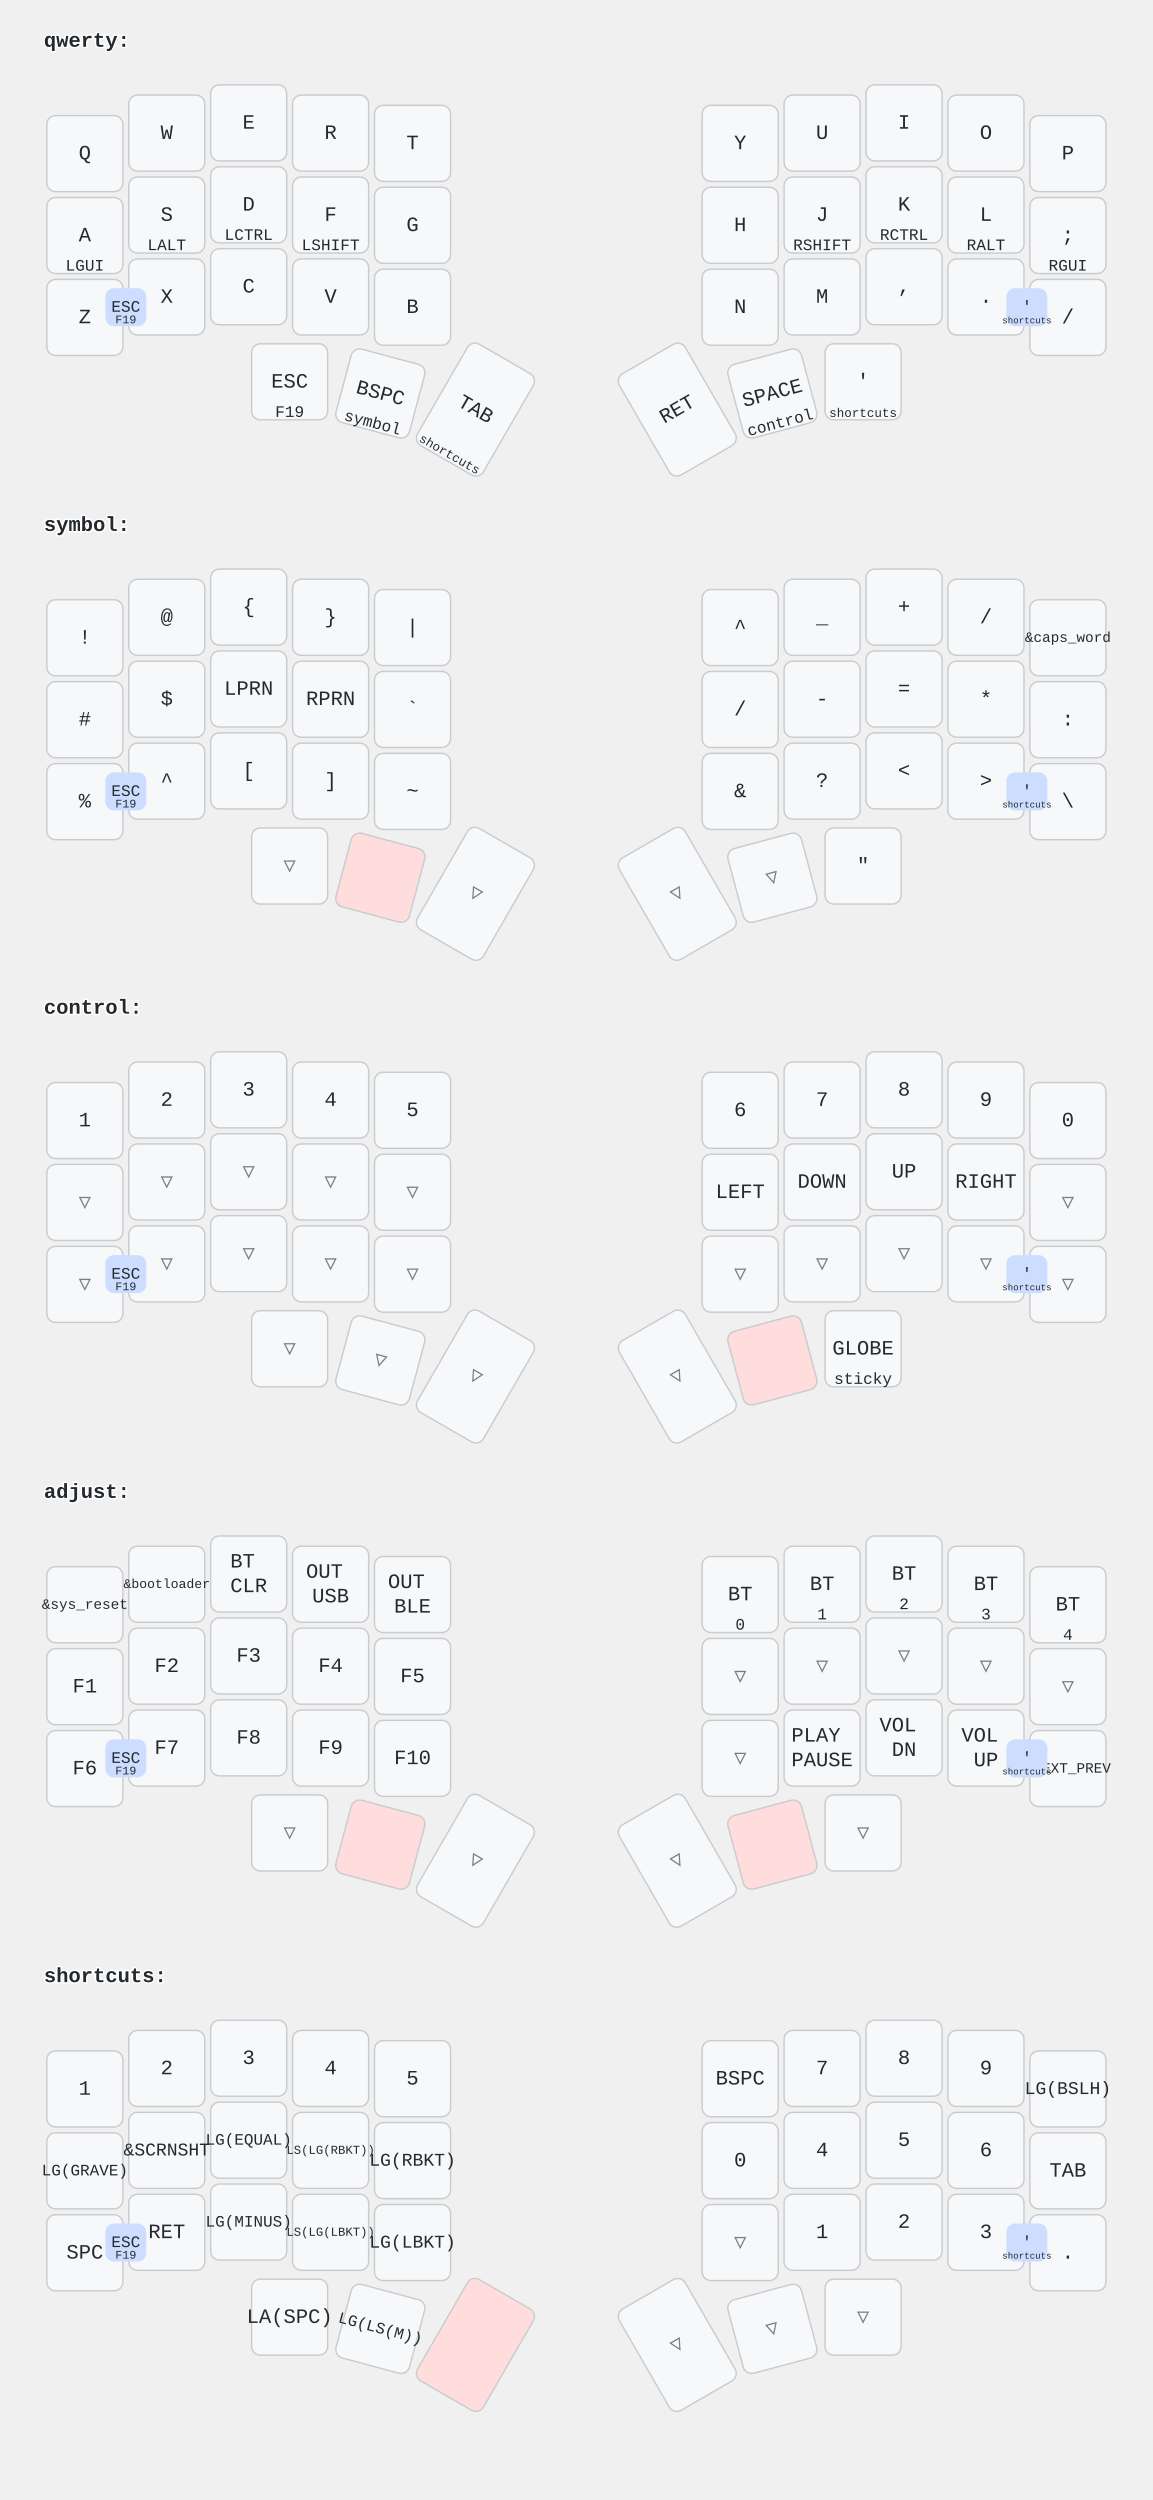
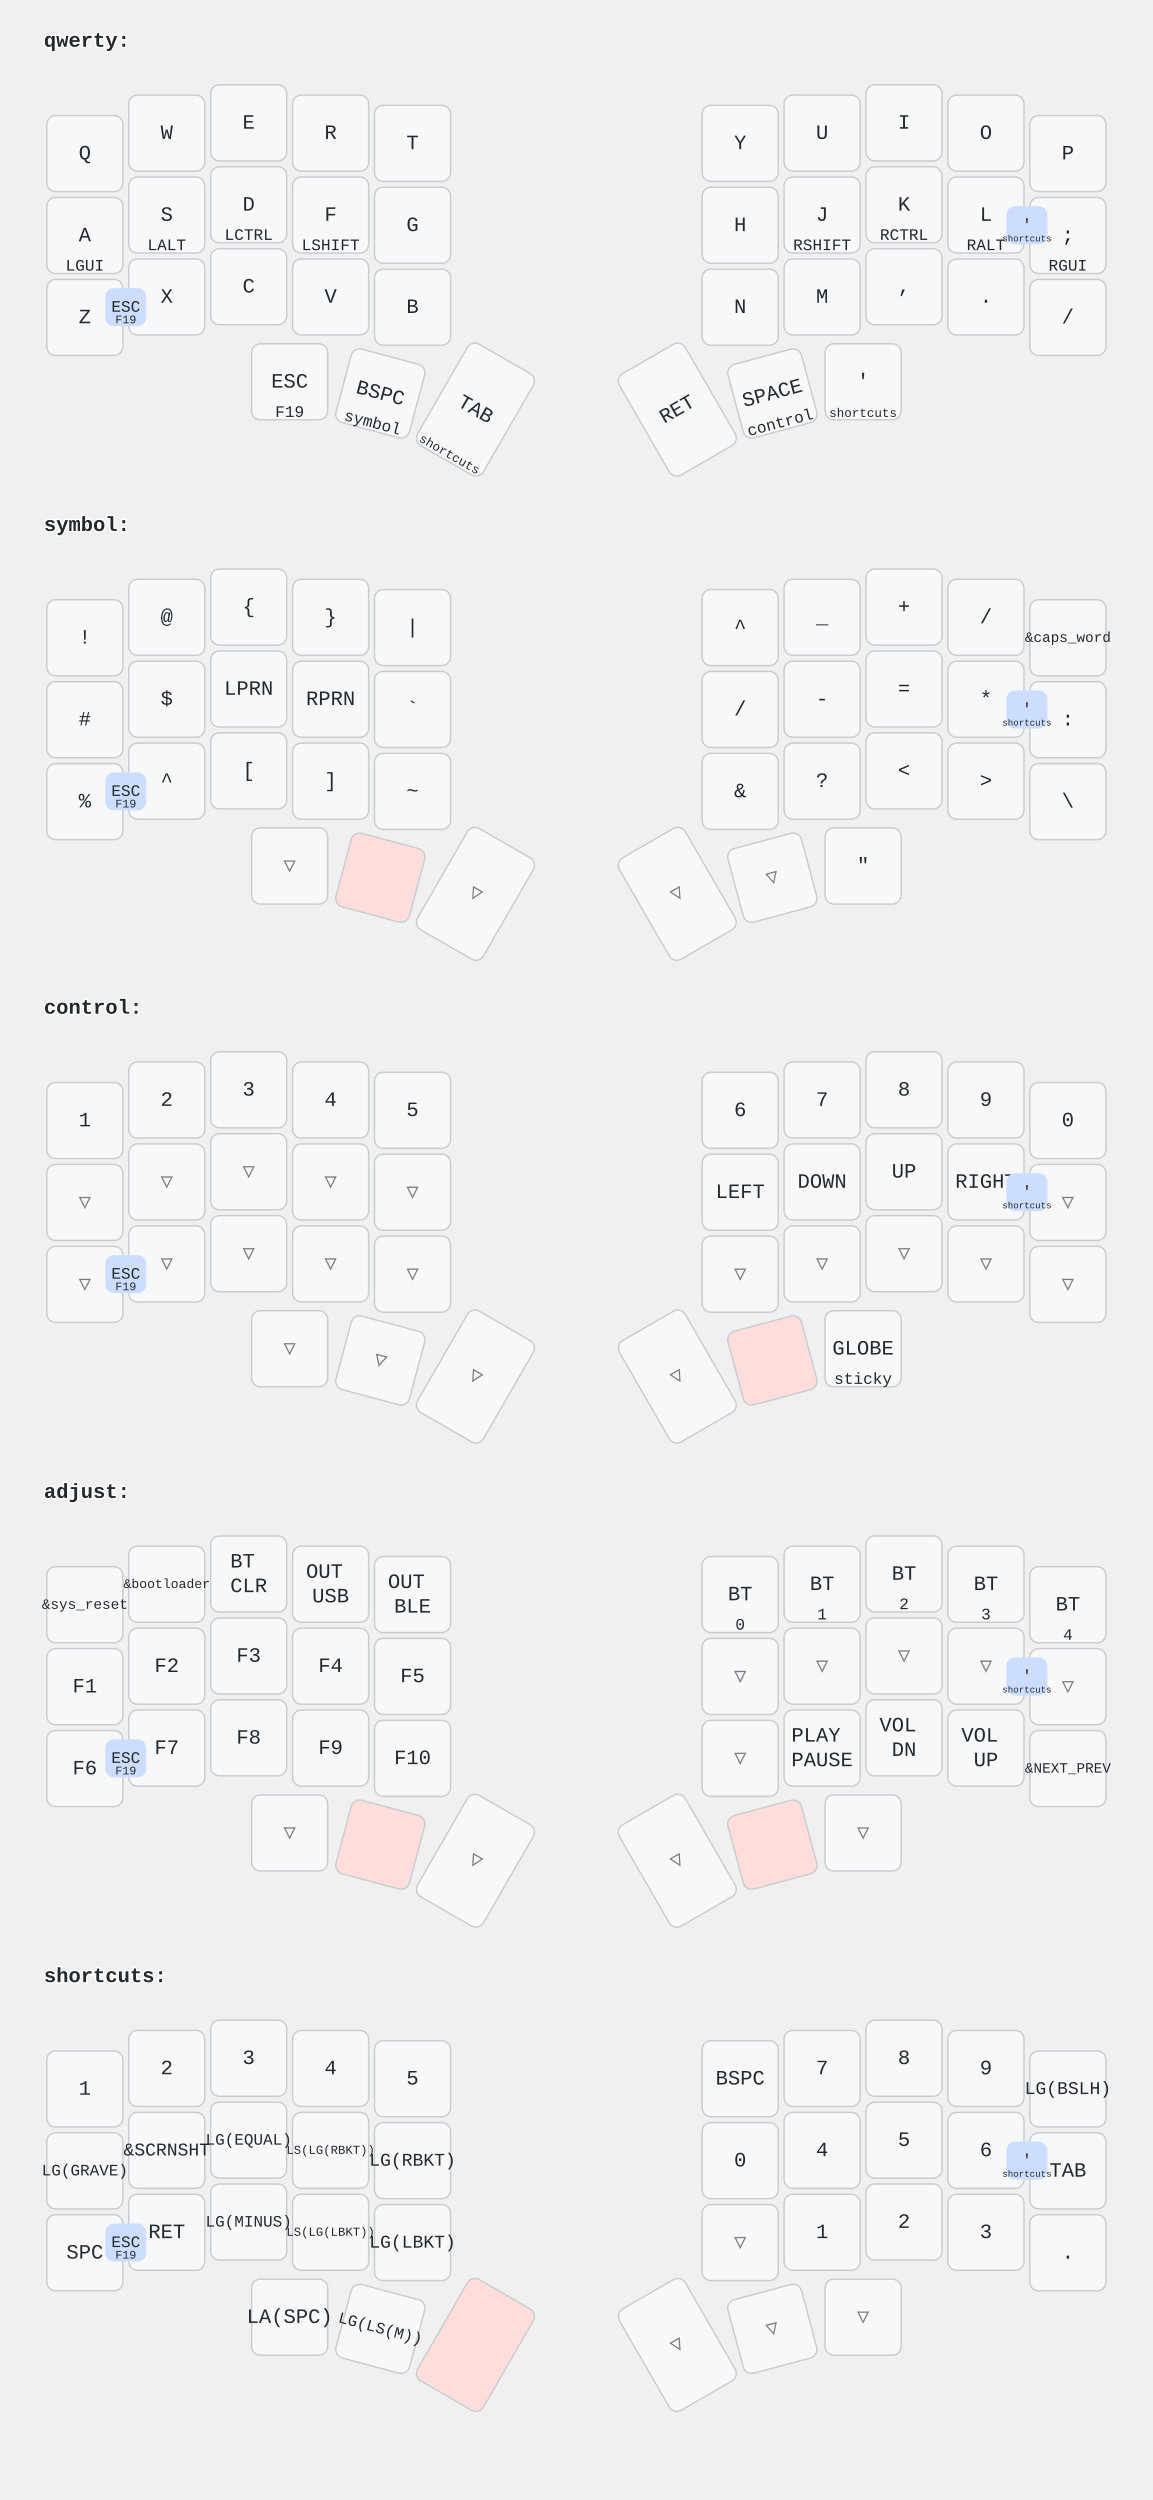
<svg xmlns="http://www.w3.org/2000/svg" width="788" height="1709" viewBox="0 0 788 1709" class="keymap">
  <style>/* inherit to force styles through use tags */
svg path {
    fill: inherit;
}

/* font and background color specifications */
svg.keymap {
    font-family: SFMono-Regular,Consolas,Liberation Mono,Menlo,monospace;
    font-size: 14px;
    font-kerning: normal;
    text-rendering: optimizeLegibility;
    fill: #24292e;
}

/* default key styling */
rect.key {
    fill: #f6f8fa;
    stroke: #c9cccf;
    stroke-width: 1;
}

/* default key side styling, only used is draw_key_sides is set */
rect.side {
    filter: brightness(90%);
}

/* color accent for combo boxes */
rect.combo, rect.combo-separate {
    fill: #cdf;
}

/* color accent for held keys */
rect.held, rect.combo.held {
    fill: #fdd;
}

/* color accent for ghost (optional) keys */
rect.ghost, rect.combo.ghost {
    stroke-dasharray: 4, 4;
    stroke-width: 2;
}

text {
    text-anchor: middle;
    dominant-baseline: middle;
}

/* styling for layer labels */
text.label {
    font-weight: bold;
    text-anchor: start;
    stroke: white;
    stroke-width: 2;
    paint-order: stroke;
}

/* styling for combo tap, and key hold/shifted label text */
text.combo, text.hold, text.shifted {
    font-size: 11px;
}

text.hold {
    text-anchor: middle;
    dominant-baseline: auto;
}

text.shifted {
    text-anchor: middle;
    dominant-baseline: hanging;
}

/* styling for hold/shifted label text in combo box */
text.combo.hold, text.combo.shifted {
    font-size: 8px;
}

/* lighter symbol for transparent keys */
text.trans {
    fill: #7b7e81;
}

/* styling for combo dendrons */
path.combo {
    stroke-width: 1;
    stroke: gray;
    fill: none;
}

/* Start Tabler Icons Cleanup */
/* cannot use height/width with glyphs */
.icon-tabler &gt; path {
    fill: inherit;
    stroke: inherit;
    stroke-width: 2;
}
/* hide tabler's default box */
.icon-tabler &gt; path[stroke="none"][fill="none"] {
    visibility: hidden;
}
/* End Tabler Icons Cleanup */
</style>
  <g transform="translate(30, 0)" class="layer-qwerty">
    <text x="0" y="28" class="label">qwerty:</text>
    <g transform="translate(0, 56)">
      <g transform="translate(28, 49)" class="key keypos-0">
        <rect rx="6" ry="6" x="-26" y="-26" width="52" height="52" class="key" />
        <text x="0" y="0" class="key tap">Q</text>
      </g>
      <g transform="translate(84, 35)" class="key keypos-1">
        <rect rx="6" ry="6" x="-26" y="-26" width="52" height="52" class="key" />
        <text x="0" y="0" class="key tap">W</text>
      </g>
      <g transform="translate(140, 28)" class="key keypos-2">
        <rect rx="6" ry="6" x="-26" y="-26" width="52" height="52" class="key" />
        <text x="0" y="0" class="key tap">E</text>
      </g>
      <g transform="translate(196, 35)" class="key keypos-3">
        <rect rx="6" ry="6" x="-26" y="-26" width="52" height="52" class="key" />
        <text x="0" y="0" class="key tap">R</text>
      </g>
      <g transform="translate(252, 42)" class="key keypos-4">
        <rect rx="6" ry="6" x="-26" y="-26" width="52" height="52" class="key" />
        <text x="0" y="0" class="key tap">T</text>
      </g>
      <g transform="translate(476, 42)" class="key keypos-5">
        <rect rx="6" ry="6" x="-26" y="-26" width="52" height="52" class="key" />
        <text x="0" y="0" class="key tap">Y</text>
      </g>
      <g transform="translate(532, 35)" class="key keypos-6">
        <rect rx="6" ry="6" x="-26" y="-26" width="52" height="52" class="key" />
        <text x="0" y="0" class="key tap">U</text>
      </g>
      <g transform="translate(588, 28)" class="key keypos-7">
        <rect rx="6" ry="6" x="-26" y="-26" width="52" height="52" class="key" />
        <text x="0" y="0" class="key tap">I</text>
      </g>
      <g transform="translate(644, 35)" class="key keypos-8">
        <rect rx="6" ry="6" x="-26" y="-26" width="52" height="52" class="key" />
        <text x="0" y="0" class="key tap">O</text>
      </g>
      <g transform="translate(700, 49)" class="key keypos-9">
        <rect rx="6" ry="6" x="-26" y="-26" width="52" height="52" class="key" />
        <text x="0" y="0" class="key tap">P</text>
      </g>
      <g transform="translate(28, 105)" class="key keypos-10">
        <rect rx="6" ry="6" x="-26" y="-26" width="52" height="52" class="key" />
        <text x="0" y="0" class="key tap">A</text>
        <text x="0" y="24" class="key hold">LGUI</text>
      </g>
      <g transform="translate(84, 91)" class="key keypos-11">
        <rect rx="6" ry="6" x="-26" y="-26" width="52" height="52" class="key" />
        <text x="0" y="0" class="key tap">S</text>
        <text x="0" y="24" class="key hold">LALT</text>
      </g>
      <g transform="translate(140, 84)" class="key keypos-12">
        <rect rx="6" ry="6" x="-26" y="-26" width="52" height="52" class="key" />
        <text x="0" y="0" class="key tap">D</text>
        <text x="0" y="24" class="key hold">LCTRL</text>
      </g>
      <g transform="translate(196, 91)" class="key keypos-13">
        <rect rx="6" ry="6" x="-26" y="-26" width="52" height="52" class="key" />
        <text x="0" y="0" class="key tap">F</text>
        <text x="0" y="24" class="key hold">LSHIFT</text>
      </g>
      <g transform="translate(252, 98)" class="key keypos-14">
        <rect rx="6" ry="6" x="-26" y="-26" width="52" height="52" class="key" />
        <text x="0" y="0" class="key tap">G</text>
      </g>
      <g transform="translate(476, 98)" class="key keypos-15">
        <rect rx="6" ry="6" x="-26" y="-26" width="52" height="52" class="key" />
        <text x="0" y="0" class="key tap">H</text>
      </g>
      <g transform="translate(532, 91)" class="key keypos-16">
        <rect rx="6" ry="6" x="-26" y="-26" width="52" height="52" class="key" />
        <text x="0" y="0" class="key tap">J</text>
        <text x="0" y="24" class="key hold">RSHIFT</text>
      </g>
      <g transform="translate(588, 84)" class="key keypos-17">
        <rect rx="6" ry="6" x="-26" y="-26" width="52" height="52" class="key" />
        <text x="0" y="0" class="key tap">K</text>
        <text x="0" y="24" class="key hold">RCTRL</text>
      </g>
      <g transform="translate(644, 91)" class="key keypos-18">
        <rect rx="6" ry="6" x="-26" y="-26" width="52" height="52" class="key" />
        <text x="0" y="0" class="key tap">L</text>
        <text x="0" y="24" class="key hold">RALT</text>
      </g>
      <g transform="translate(700, 105)" class="key keypos-19">
        <rect rx="6" ry="6" x="-26" y="-26" width="52" height="52" class="key" />
        <text x="0" y="0" class="key tap">;</text>
        <text x="0" y="24" class="key hold">RGUI</text>
      </g>
      <g transform="translate(28, 161)" class="key keypos-20">
        <rect rx="6" ry="6" x="-26" y="-26" width="52" height="52" class="key" />
        <text x="0" y="0" class="key tap">Z</text>
      </g>
      <g transform="translate(84, 147)" class="key keypos-21">
        <rect rx="6" ry="6" x="-26" y="-26" width="52" height="52" class="key" />
        <text x="0" y="0" class="key tap">X</text>
      </g>
      <g transform="translate(140, 140)" class="key keypos-22">
        <rect rx="6" ry="6" x="-26" y="-26" width="52" height="52" class="key" />
        <text x="0" y="0" class="key tap">C</text>
      </g>
      <g transform="translate(196, 147)" class="key keypos-23">
        <rect rx="6" ry="6" x="-26" y="-26" width="52" height="52" class="key" />
        <text x="0" y="0" class="key tap">V</text>
      </g>
      <g transform="translate(252, 154)" class="key keypos-24">
        <rect rx="6" ry="6" x="-26" y="-26" width="52" height="52" class="key" />
        <text x="0" y="0" class="key tap">B</text>
      </g>
      <g transform="translate(476, 154)" class="key keypos-25">
        <rect rx="6" ry="6" x="-26" y="-26" width="52" height="52" class="key" />
        <text x="0" y="0" class="key tap">N</text>
      </g>
      <g transform="translate(532, 147)" class="key keypos-26">
        <rect rx="6" ry="6" x="-26" y="-26" width="52" height="52" class="key" />
        <text x="0" y="0" class="key tap">M</text>
      </g>
      <g transform="translate(588, 140)" class="key keypos-27">
        <rect rx="6" ry="6" x="-26" y="-26" width="52" height="52" class="key" />
        <text x="0" y="0" class="key tap">,</text>
      </g>
      <g transform="translate(644, 147)" class="key keypos-28">
        <rect rx="6" ry="6" x="-26" y="-26" width="52" height="52" class="key" />
        <text x="0" y="0" class="key tap">.</text>
      </g>
      <g transform="translate(700, 161)" class="key keypos-29">
        <rect rx="6" ry="6" x="-26" y="-26" width="52" height="52" class="key" />
        <text x="0" y="0" class="key tap">/</text>
      </g>
      <g transform="translate(168, 205)" class="key keypos-30">
        <rect rx="6" ry="6" x="-26" y="-26" width="52" height="52" class="key" />
        <text x="0" y="0" class="key tap">ESC</text>
        <text x="0" y="24" class="key hold">F19</text>
      </g>
      <g transform="translate(230, 213) rotate(15.0)" class="key keypos-31">
        <rect rx="6" ry="6" x="-26" y="-26" width="52" height="52" class="key" />
        <text x="0" y="0" class="key tap">BSPC</text>
        <text x="0" y="24" class="key hold">symbol</text>
      </g>
      <g transform="translate(295, 224) rotate(30.0)" class="key keypos-32">
        <rect rx="6" ry="6" x="-26" y="-40" width="52" height="80" class="key" />
        <text x="0" y="0" class="key tap">TAB</text>
        <text x="0" y="38" class="key hold">
          <tspan style="font-size: 78%">shortcuts</tspan>
        </text>
      </g>
      <g transform="translate(433, 224) rotate(-30.0)" class="key keypos-33">
        <rect rx="6" ry="6" x="-26" y="-40" width="52" height="80" class="key" />
        <text x="0" y="0" class="key tap">RET</text>
      </g>
      <g transform="translate(498, 213) rotate(-15.0)" class="key keypos-34">
        <rect rx="6" ry="6" x="-26" y="-26" width="52" height="52" class="key" />
        <text x="0" y="0" class="key tap">SPACE</text>
        <text x="0" y="24" class="key hold">control</text>
      </g>
      <g transform="translate(560, 205)" class="key keypos-35">
        <rect rx="6" ry="6" x="-26" y="-26" width="52" height="52" class="key" />
        <text x="0" y="0" class="key tap">'</text>
        <text x="0" y="24" class="key hold">
          <tspan style="font-size: 78%">shortcuts</tspan>
        </text>
      </g>
      <g class="combo combopos-0">
        <rect rx="6" ry="6" x="42" y="141" width="28" height="26" class="combo" />
        <text x="56" y="154" class="combo tap">ESC</text>
        <text x="56" y="165" class="combo hold">F19</text>
      </g>
      <g class="combo combopos-1">
-         <rect rx="6" ry="6" x="658" y="141" width="28" height="26" class="combo" />
-         <text x="672" y="154" class="combo tap">'</text>
-         <text x="672" y="165" class="combo hold">
+         <rect rx="6" ry="6" x="658" y="85" width="28" height="26" class="combo" />
+         <text x="672" y="98" class="combo tap">'</text>
+         <text x="672" y="109" class="combo hold">
          <tspan style="font-size: 78%">shortcuts</tspan>
        </text>
      </g>
    </g>
  </g>
  <g transform="translate(30, 331)" class="layer-symbol">
    <text x="0" y="28" class="label">symbol:</text>
    <g transform="translate(0, 56)">
      <g transform="translate(28, 49)" class="key keypos-0">
        <rect rx="6" ry="6" x="-26" y="-26" width="52" height="52" class="key" />
        <text x="0" y="0" class="key tap">!</text>
      </g>
      <g transform="translate(84, 35)" class="key keypos-1">
        <rect rx="6" ry="6" x="-26" y="-26" width="52" height="52" class="key" />
        <text x="0" y="0" class="key tap">@</text>
      </g>
      <g transform="translate(140, 28)" class="key keypos-2">
        <rect rx="6" ry="6" x="-26" y="-26" width="52" height="52" class="key" />
        <text x="0" y="0" class="key tap">{</text>
      </g>
      <g transform="translate(196, 35)" class="key keypos-3">
        <rect rx="6" ry="6" x="-26" y="-26" width="52" height="52" class="key" />
        <text x="0" y="0" class="key tap">}</text>
      </g>
      <g transform="translate(252, 42)" class="key keypos-4">
        <rect rx="6" ry="6" x="-26" y="-26" width="52" height="52" class="key" />
        <text x="0" y="0" class="key tap">|</text>
      </g>
      <g transform="translate(476, 42)" class="key keypos-5">
        <rect rx="6" ry="6" x="-26" y="-26" width="52" height="52" class="key" />
        <text x="0" y="0" class="key tap">^</text>
      </g>
      <g transform="translate(532, 35)" class="key keypos-6">
        <rect rx="6" ry="6" x="-26" y="-26" width="52" height="52" class="key" />
        <text x="0" y="0" class="key tap">_</text>
      </g>
      <g transform="translate(588, 28)" class="key keypos-7">
        <rect rx="6" ry="6" x="-26" y="-26" width="52" height="52" class="key" />
        <text x="0" y="0" class="key tap">+</text>
      </g>
      <g transform="translate(644, 35)" class="key keypos-8">
        <rect rx="6" ry="6" x="-26" y="-26" width="52" height="52" class="key" />
        <text x="0" y="0" class="key tap">/</text>
      </g>
      <g transform="translate(700, 49)" class="key keypos-9">
        <rect rx="6" ry="6" x="-26" y="-26" width="52" height="52" class="key" />
        <text x="0" y="0" class="key tap">
          <tspan style="font-size: 70%">&amp;caps_word</tspan>
        </text>
      </g>
      <g transform="translate(28, 105)" class="key keypos-10">
        <rect rx="6" ry="6" x="-26" y="-26" width="52" height="52" class="key" />
        <text x="0" y="0" class="key tap">#</text>
      </g>
      <g transform="translate(84, 91)" class="key keypos-11">
        <rect rx="6" ry="6" x="-26" y="-26" width="52" height="52" class="key" />
        <text x="0" y="0" class="key tap">$</text>
      </g>
      <g transform="translate(140, 84)" class="key keypos-12">
        <rect rx="6" ry="6" x="-26" y="-26" width="52" height="52" class="key" />
        <text x="0" y="0" class="key tap">LPRN</text>
      </g>
      <g transform="translate(196, 91)" class="key keypos-13">
        <rect rx="6" ry="6" x="-26" y="-26" width="52" height="52" class="key" />
        <text x="0" y="0" class="key tap">RPRN</text>
      </g>
      <g transform="translate(252, 98)" class="key keypos-14">
        <rect rx="6" ry="6" x="-26" y="-26" width="52" height="52" class="key" />
        <text x="0" y="0" class="key tap">`</text>
      </g>
      <g transform="translate(476, 98)" class="key keypos-15">
        <rect rx="6" ry="6" x="-26" y="-26" width="52" height="52" class="key" />
        <text x="0" y="0" class="key tap">/</text>
      </g>
      <g transform="translate(532, 91)" class="key keypos-16">
        <rect rx="6" ry="6" x="-26" y="-26" width="52" height="52" class="key" />
        <text x="0" y="0" class="key tap">-</text>
      </g>
      <g transform="translate(588, 84)" class="key keypos-17">
        <rect rx="6" ry="6" x="-26" y="-26" width="52" height="52" class="key" />
        <text x="0" y="0" class="key tap">=</text>
      </g>
      <g transform="translate(644, 91)" class="key keypos-18">
        <rect rx="6" ry="6" x="-26" y="-26" width="52" height="52" class="key" />
        <text x="0" y="0" class="key tap">*</text>
      </g>
      <g transform="translate(700, 105)" class="key keypos-19">
        <rect rx="6" ry="6" x="-26" y="-26" width="52" height="52" class="key" />
        <text x="0" y="0" class="key tap">:</text>
      </g>
      <g transform="translate(28, 161)" class="key keypos-20">
        <rect rx="6" ry="6" x="-26" y="-26" width="52" height="52" class="key" />
        <text x="0" y="0" class="key tap">%</text>
      </g>
      <g transform="translate(84, 147)" class="key keypos-21">
        <rect rx="6" ry="6" x="-26" y="-26" width="52" height="52" class="key" />
        <text x="0" y="0" class="key tap">^</text>
      </g>
      <g transform="translate(140, 140)" class="key keypos-22">
        <rect rx="6" ry="6" x="-26" y="-26" width="52" height="52" class="key" />
        <text x="0" y="0" class="key tap">[</text>
      </g>
      <g transform="translate(196, 147)" class="key keypos-23">
        <rect rx="6" ry="6" x="-26" y="-26" width="52" height="52" class="key" />
        <text x="0" y="0" class="key tap">]</text>
      </g>
      <g transform="translate(252, 154)" class="key keypos-24">
        <rect rx="6" ry="6" x="-26" y="-26" width="52" height="52" class="key" />
        <text x="0" y="0" class="key tap">~</text>
      </g>
      <g transform="translate(476, 154)" class="key keypos-25">
        <rect rx="6" ry="6" x="-26" y="-26" width="52" height="52" class="key" />
        <text x="0" y="0" class="key tap">&amp;</text>
      </g>
      <g transform="translate(532, 147)" class="key keypos-26">
        <rect rx="6" ry="6" x="-26" y="-26" width="52" height="52" class="key" />
        <text x="0" y="0" class="key tap">?</text>
      </g>
      <g transform="translate(588, 140)" class="key keypos-27">
        <rect rx="6" ry="6" x="-26" y="-26" width="52" height="52" class="key" />
        <text x="0" y="0" class="key tap">&lt;</text>
      </g>
      <g transform="translate(644, 147)" class="key keypos-28">
        <rect rx="6" ry="6" x="-26" y="-26" width="52" height="52" class="key" />
        <text x="0" y="0" class="key tap">&gt;</text>
      </g>
      <g transform="translate(700, 161)" class="key keypos-29">
        <rect rx="6" ry="6" x="-26" y="-26" width="52" height="52" class="key" />
        <text x="0" y="0" class="key tap">\</text>
      </g>
      <g transform="translate(168, 205)" class="key trans keypos-30">
        <rect rx="6" ry="6" x="-26" y="-26" width="52" height="52" class="key trans" />
        <text x="0" y="0" class="key trans tap">▽</text>
      </g>
      <g transform="translate(230, 213) rotate(15.0)" class="key held keypos-31">
        <rect rx="6" ry="6" x="-26" y="-26" width="52" height="52" class="key held" />
      </g>
      <g transform="translate(295, 224) rotate(30.0)" class="key trans keypos-32">
        <rect rx="6" ry="6" x="-26" y="-40" width="52" height="80" class="key trans" />
        <text x="0" y="0" class="key trans tap">▽</text>
      </g>
      <g transform="translate(433, 224) rotate(-30.0)" class="key trans keypos-33">
        <rect rx="6" ry="6" x="-26" y="-40" width="52" height="80" class="key trans" />
        <text x="0" y="0" class="key trans tap">▽</text>
      </g>
      <g transform="translate(498, 213) rotate(-15.0)" class="key trans keypos-34">
        <rect rx="6" ry="6" x="-26" y="-26" width="52" height="52" class="key trans" />
        <text x="0" y="0" class="key trans tap">▽</text>
      </g>
      <g transform="translate(560, 205)" class="key keypos-35">
        <rect rx="6" ry="6" x="-26" y="-26" width="52" height="52" class="key" />
        <text x="0" y="0" class="key tap">"</text>
      </g>
      <g class="combo combopos-0">
        <rect rx="6" ry="6" x="42" y="141" width="28" height="26" class="combo" />
        <text x="56" y="154" class="combo tap">ESC</text>
        <text x="56" y="165" class="combo hold">F19</text>
      </g>
      <g class="combo combopos-1">
-         <rect rx="6" ry="6" x="658" y="141" width="28" height="26" class="combo" />
-         <text x="672" y="154" class="combo tap">'</text>
-         <text x="672" y="165" class="combo hold">
+         <rect rx="6" ry="6" x="658" y="85" width="28" height="26" class="combo" />
+         <text x="672" y="98" class="combo tap">'</text>
+         <text x="672" y="109" class="combo hold">
          <tspan style="font-size: 78%">shortcuts</tspan>
        </text>
      </g>
    </g>
  </g>
  <g transform="translate(30, 661)" class="layer-control">
    <text x="0" y="28" class="label">control:</text>
    <g transform="translate(0, 56)">
      <g transform="translate(28, 49)" class="key keypos-0">
        <rect rx="6" ry="6" x="-26" y="-26" width="52" height="52" class="key" />
        <text x="0" y="0" class="key tap">1</text>
      </g>
      <g transform="translate(84, 35)" class="key keypos-1">
        <rect rx="6" ry="6" x="-26" y="-26" width="52" height="52" class="key" />
        <text x="0" y="0" class="key tap">2</text>
      </g>
      <g transform="translate(140, 28)" class="key keypos-2">
        <rect rx="6" ry="6" x="-26" y="-26" width="52" height="52" class="key" />
        <text x="0" y="0" class="key tap">3</text>
      </g>
      <g transform="translate(196, 35)" class="key keypos-3">
        <rect rx="6" ry="6" x="-26" y="-26" width="52" height="52" class="key" />
        <text x="0" y="0" class="key tap">4</text>
      </g>
      <g transform="translate(252, 42)" class="key keypos-4">
        <rect rx="6" ry="6" x="-26" y="-26" width="52" height="52" class="key" />
        <text x="0" y="0" class="key tap">5</text>
      </g>
      <g transform="translate(476, 42)" class="key keypos-5">
        <rect rx="6" ry="6" x="-26" y="-26" width="52" height="52" class="key" />
        <text x="0" y="0" class="key tap">6</text>
      </g>
      <g transform="translate(532, 35)" class="key keypos-6">
        <rect rx="6" ry="6" x="-26" y="-26" width="52" height="52" class="key" />
        <text x="0" y="0" class="key tap">7</text>
      </g>
      <g transform="translate(588, 28)" class="key keypos-7">
        <rect rx="6" ry="6" x="-26" y="-26" width="52" height="52" class="key" />
        <text x="0" y="0" class="key tap">8</text>
      </g>
      <g transform="translate(644, 35)" class="key keypos-8">
        <rect rx="6" ry="6" x="-26" y="-26" width="52" height="52" class="key" />
        <text x="0" y="0" class="key tap">9</text>
      </g>
      <g transform="translate(700, 49)" class="key keypos-9">
        <rect rx="6" ry="6" x="-26" y="-26" width="52" height="52" class="key" />
        <text x="0" y="0" class="key tap">0</text>
      </g>
      <g transform="translate(28, 105)" class="key trans keypos-10">
        <rect rx="6" ry="6" x="-26" y="-26" width="52" height="52" class="key trans" />
        <text x="0" y="0" class="key trans tap">▽</text>
      </g>
      <g transform="translate(84, 91)" class="key trans keypos-11">
        <rect rx="6" ry="6" x="-26" y="-26" width="52" height="52" class="key trans" />
        <text x="0" y="0" class="key trans tap">▽</text>
      </g>
      <g transform="translate(140, 84)" class="key trans keypos-12">
        <rect rx="6" ry="6" x="-26" y="-26" width="52" height="52" class="key trans" />
        <text x="0" y="0" class="key trans tap">▽</text>
      </g>
      <g transform="translate(196, 91)" class="key trans keypos-13">
        <rect rx="6" ry="6" x="-26" y="-26" width="52" height="52" class="key trans" />
        <text x="0" y="0" class="key trans tap">▽</text>
      </g>
      <g transform="translate(252, 98)" class="key trans keypos-14">
        <rect rx="6" ry="6" x="-26" y="-26" width="52" height="52" class="key trans" />
        <text x="0" y="0" class="key trans tap">▽</text>
      </g>
      <g transform="translate(476, 98)" class="key keypos-15">
        <rect rx="6" ry="6" x="-26" y="-26" width="52" height="52" class="key" />
        <text x="0" y="0" class="key tap">LEFT</text>
      </g>
      <g transform="translate(532, 91)" class="key keypos-16">
        <rect rx="6" ry="6" x="-26" y="-26" width="52" height="52" class="key" />
        <text x="0" y="0" class="key tap">DOWN</text>
      </g>
      <g transform="translate(588, 84)" class="key keypos-17">
        <rect rx="6" ry="6" x="-26" y="-26" width="52" height="52" class="key" />
        <text x="0" y="0" class="key tap">UP</text>
      </g>
      <g transform="translate(644, 91)" class="key keypos-18">
        <rect rx="6" ry="6" x="-26" y="-26" width="52" height="52" class="key" />
        <text x="0" y="0" class="key tap">RIGHT</text>
      </g>
      <g transform="translate(700, 105)" class="key trans keypos-19">
        <rect rx="6" ry="6" x="-26" y="-26" width="52" height="52" class="key trans" />
        <text x="0" y="0" class="key trans tap">▽</text>
      </g>
      <g transform="translate(28, 161)" class="key trans keypos-20">
        <rect rx="6" ry="6" x="-26" y="-26" width="52" height="52" class="key trans" />
        <text x="0" y="0" class="key trans tap">▽</text>
      </g>
      <g transform="translate(84, 147)" class="key trans keypos-21">
        <rect rx="6" ry="6" x="-26" y="-26" width="52" height="52" class="key trans" />
        <text x="0" y="0" class="key trans tap">▽</text>
      </g>
      <g transform="translate(140, 140)" class="key trans keypos-22">
        <rect rx="6" ry="6" x="-26" y="-26" width="52" height="52" class="key trans" />
        <text x="0" y="0" class="key trans tap">▽</text>
      </g>
      <g transform="translate(196, 147)" class="key trans keypos-23">
        <rect rx="6" ry="6" x="-26" y="-26" width="52" height="52" class="key trans" />
        <text x="0" y="0" class="key trans tap">▽</text>
      </g>
      <g transform="translate(252, 154)" class="key trans keypos-24">
        <rect rx="6" ry="6" x="-26" y="-26" width="52" height="52" class="key trans" />
        <text x="0" y="0" class="key trans tap">▽</text>
      </g>
      <g transform="translate(476, 154)" class="key trans keypos-25">
        <rect rx="6" ry="6" x="-26" y="-26" width="52" height="52" class="key trans" />
        <text x="0" y="0" class="key trans tap">▽</text>
      </g>
      <g transform="translate(532, 147)" class="key trans keypos-26">
        <rect rx="6" ry="6" x="-26" y="-26" width="52" height="52" class="key trans" />
        <text x="0" y="0" class="key trans tap">▽</text>
      </g>
      <g transform="translate(588, 140)" class="key trans keypos-27">
        <rect rx="6" ry="6" x="-26" y="-26" width="52" height="52" class="key trans" />
        <text x="0" y="0" class="key trans tap">▽</text>
      </g>
      <g transform="translate(644, 147)" class="key trans keypos-28">
        <rect rx="6" ry="6" x="-26" y="-26" width="52" height="52" class="key trans" />
        <text x="0" y="0" class="key trans tap">▽</text>
      </g>
      <g transform="translate(700, 161)" class="key trans keypos-29">
        <rect rx="6" ry="6" x="-26" y="-26" width="52" height="52" class="key trans" />
        <text x="0" y="0" class="key trans tap">▽</text>
      </g>
      <g transform="translate(168, 205)" class="key trans keypos-30">
        <rect rx="6" ry="6" x="-26" y="-26" width="52" height="52" class="key trans" />
        <text x="0" y="0" class="key trans tap">▽</text>
      </g>
      <g transform="translate(230, 213) rotate(15.0)" class="key trans keypos-31">
        <rect rx="6" ry="6" x="-26" y="-26" width="52" height="52" class="key trans" />
        <text x="0" y="0" class="key trans tap">▽</text>
      </g>
      <g transform="translate(295, 224) rotate(30.0)" class="key trans keypos-32">
        <rect rx="6" ry="6" x="-26" y="-40" width="52" height="80" class="key trans" />
        <text x="0" y="0" class="key trans tap">▽</text>
      </g>
      <g transform="translate(433, 224) rotate(-30.0)" class="key trans keypos-33">
        <rect rx="6" ry="6" x="-26" y="-40" width="52" height="80" class="key trans" />
        <text x="0" y="0" class="key trans tap">▽</text>
      </g>
      <g transform="translate(498, 213) rotate(-15.0)" class="key held keypos-34">
        <rect rx="6" ry="6" x="-26" y="-26" width="52" height="52" class="key held" />
      </g>
      <g transform="translate(560, 205)" class="key keypos-35">
        <rect rx="6" ry="6" x="-26" y="-26" width="52" height="52" class="key" />
        <text x="0" y="0" class="key tap">GLOBE</text>
        <text x="0" y="24" class="key hold">sticky</text>
      </g>
      <g class="combo combopos-0">
        <rect rx="6" ry="6" x="42" y="141" width="28" height="26" class="combo" />
        <text x="56" y="154" class="combo tap">ESC</text>
        <text x="56" y="165" class="combo hold">F19</text>
      </g>
      <g class="combo combopos-1">
-         <rect rx="6" ry="6" x="658" y="141" width="28" height="26" class="combo" />
-         <text x="672" y="154" class="combo tap">'</text>
-         <text x="672" y="165" class="combo hold">
+         <rect rx="6" ry="6" x="658" y="85" width="28" height="26" class="combo" />
+         <text x="672" y="98" class="combo tap">'</text>
+         <text x="672" y="109" class="combo hold">
          <tspan style="font-size: 78%">shortcuts</tspan>
        </text>
      </g>
    </g>
  </g>
  <g transform="translate(30, 992)" class="layer-adjust">
    <text x="0" y="28" class="label">adjust:</text>
    <g transform="translate(0, 56)">
      <g transform="translate(28, 49)" class="key keypos-0">
        <rect rx="6" ry="6" x="-26" y="-26" width="52" height="52" class="key" />
        <text x="0" y="0" class="key tap">
          <tspan style="font-size: 70%">&amp;sys_reset</tspan>
        </text>
      </g>
      <g transform="translate(84, 35)" class="key keypos-1">
        <rect rx="6" ry="6" x="-26" y="-26" width="52" height="52" class="key" />
        <text x="0" y="0" class="key tap">
          <tspan style="font-size: 64%">&amp;bootloader</tspan>
        </text>
      </g>
      <g transform="translate(140, 28)" class="key keypos-2">
        <rect rx="6" ry="6" x="-26" y="-26" width="52" height="52" class="key" />
        <text x="0" y="0" class="key tap">
          <tspan x="0" dy="-0.6em">BT</tspan>
          <tspan x="0" dy="1.2em">CLR</tspan>
        </text>
      </g>
      <g transform="translate(196, 35)" class="key keypos-3">
        <rect rx="6" ry="6" x="-26" y="-26" width="52" height="52" class="key" />
        <text x="0" y="0" class="key tap">
          <tspan x="0" dy="-0.6em">OUT</tspan>
          <tspan x="0" dy="1.2em">USB</tspan>
        </text>
      </g>
      <g transform="translate(252, 42)" class="key keypos-4">
        <rect rx="6" ry="6" x="-26" y="-26" width="52" height="52" class="key" />
        <text x="0" y="0" class="key tap">
          <tspan x="0" dy="-0.6em">OUT</tspan>
          <tspan x="0" dy="1.2em">BLE</tspan>
        </text>
      </g>
      <g transform="translate(476, 42)" class="key keypos-5">
        <rect rx="6" ry="6" x="-26" y="-26" width="52" height="52" class="key" />
        <text x="0" y="0" class="key tap">BT</text>
        <text x="0" y="24" class="key hold">0</text>
      </g>
      <g transform="translate(532, 35)" class="key keypos-6">
        <rect rx="6" ry="6" x="-26" y="-26" width="52" height="52" class="key" />
        <text x="0" y="0" class="key tap">BT</text>
        <text x="0" y="24" class="key hold">1</text>
      </g>
      <g transform="translate(588, 28)" class="key keypos-7">
        <rect rx="6" ry="6" x="-26" y="-26" width="52" height="52" class="key" />
        <text x="0" y="0" class="key tap">BT</text>
        <text x="0" y="24" class="key hold">2</text>
      </g>
      <g transform="translate(644, 35)" class="key keypos-8">
        <rect rx="6" ry="6" x="-26" y="-26" width="52" height="52" class="key" />
        <text x="0" y="0" class="key tap">BT</text>
        <text x="0" y="24" class="key hold">3</text>
      </g>
      <g transform="translate(700, 49)" class="key keypos-9">
        <rect rx="6" ry="6" x="-26" y="-26" width="52" height="52" class="key" />
        <text x="0" y="0" class="key tap">BT</text>
        <text x="0" y="24" class="key hold">4</text>
      </g>
      <g transform="translate(28, 105)" class="key keypos-10">
        <rect rx="6" ry="6" x="-26" y="-26" width="52" height="52" class="key" />
        <text x="0" y="0" class="key tap">F1</text>
      </g>
      <g transform="translate(84, 91)" class="key keypos-11">
        <rect rx="6" ry="6" x="-26" y="-26" width="52" height="52" class="key" />
        <text x="0" y="0" class="key tap">F2</text>
      </g>
      <g transform="translate(140, 84)" class="key keypos-12">
        <rect rx="6" ry="6" x="-26" y="-26" width="52" height="52" class="key" />
        <text x="0" y="0" class="key tap">F3</text>
      </g>
      <g transform="translate(196, 91)" class="key keypos-13">
        <rect rx="6" ry="6" x="-26" y="-26" width="52" height="52" class="key" />
        <text x="0" y="0" class="key tap">F4</text>
      </g>
      <g transform="translate(252, 98)" class="key keypos-14">
        <rect rx="6" ry="6" x="-26" y="-26" width="52" height="52" class="key" />
        <text x="0" y="0" class="key tap">F5</text>
      </g>
      <g transform="translate(476, 98)" class="key trans keypos-15">
        <rect rx="6" ry="6" x="-26" y="-26" width="52" height="52" class="key trans" />
        <text x="0" y="0" class="key trans tap">▽</text>
      </g>
      <g transform="translate(532, 91)" class="key trans keypos-16">
        <rect rx="6" ry="6" x="-26" y="-26" width="52" height="52" class="key trans" />
        <text x="0" y="0" class="key trans tap">▽</text>
      </g>
      <g transform="translate(588, 84)" class="key trans keypos-17">
        <rect rx="6" ry="6" x="-26" y="-26" width="52" height="52" class="key trans" />
        <text x="0" y="0" class="key trans tap">▽</text>
      </g>
      <g transform="translate(644, 91)" class="key trans keypos-18">
        <rect rx="6" ry="6" x="-26" y="-26" width="52" height="52" class="key trans" />
        <text x="0" y="0" class="key trans tap">▽</text>
      </g>
      <g transform="translate(700, 105)" class="key trans keypos-19">
        <rect rx="6" ry="6" x="-26" y="-26" width="52" height="52" class="key trans" />
        <text x="0" y="0" class="key trans tap">▽</text>
      </g>
      <g transform="translate(28, 161)" class="key keypos-20">
        <rect rx="6" ry="6" x="-26" y="-26" width="52" height="52" class="key" />
        <text x="0" y="0" class="key tap">F6</text>
      </g>
      <g transform="translate(84, 147)" class="key keypos-21">
        <rect rx="6" ry="6" x="-26" y="-26" width="52" height="52" class="key" />
        <text x="0" y="0" class="key tap">F7</text>
      </g>
      <g transform="translate(140, 140)" class="key keypos-22">
        <rect rx="6" ry="6" x="-26" y="-26" width="52" height="52" class="key" />
        <text x="0" y="0" class="key tap">F8</text>
      </g>
      <g transform="translate(196, 147)" class="key keypos-23">
        <rect rx="6" ry="6" x="-26" y="-26" width="52" height="52" class="key" />
        <text x="0" y="0" class="key tap">F9</text>
      </g>
      <g transform="translate(252, 154)" class="key keypos-24">
        <rect rx="6" ry="6" x="-26" y="-26" width="52" height="52" class="key" />
        <text x="0" y="0" class="key tap">F10</text>
      </g>
      <g transform="translate(476, 154)" class="key trans keypos-25">
        <rect rx="6" ry="6" x="-26" y="-26" width="52" height="52" class="key trans" />
        <text x="0" y="0" class="key trans tap">▽</text>
      </g>
      <g transform="translate(532, 147)" class="key keypos-26">
        <rect rx="6" ry="6" x="-26" y="-26" width="52" height="52" class="key" />
        <text x="0" y="0" class="key tap">
          <tspan x="0" dy="-0.6em">PLAY</tspan>
          <tspan x="0" dy="1.2em">PAUSE</tspan>
        </text>
      </g>
      <g transform="translate(588, 140)" class="key keypos-27">
        <rect rx="6" ry="6" x="-26" y="-26" width="52" height="52" class="key" />
        <text x="0" y="0" class="key tap">
          <tspan x="0" dy="-0.6em">VOL</tspan>
          <tspan x="0" dy="1.2em">DN</tspan>
        </text>
      </g>
      <g transform="translate(644, 147)" class="key keypos-28">
        <rect rx="6" ry="6" x="-26" y="-26" width="52" height="52" class="key" />
        <text x="0" y="0" class="key tap">
          <tspan x="0" dy="-0.6em">VOL</tspan>
          <tspan x="0" dy="1.2em">UP</tspan>
        </text>
      </g>
      <g transform="translate(700, 161)" class="key keypos-29">
        <rect rx="6" ry="6" x="-26" y="-26" width="52" height="52" class="key" />
        <text x="0" y="0" class="key tap">
          <tspan style="font-size: 70%">&amp;NEXT_PREV</tspan>
        </text>
      </g>
      <g transform="translate(168, 205)" class="key trans keypos-30">
        <rect rx="6" ry="6" x="-26" y="-26" width="52" height="52" class="key trans" />
        <text x="0" y="0" class="key trans tap">▽</text>
      </g>
      <g transform="translate(230, 213) rotate(15.0)" class="key held keypos-31">
        <rect rx="6" ry="6" x="-26" y="-26" width="52" height="52" class="key held" />
      </g>
      <g transform="translate(295, 224) rotate(30.0)" class="key trans keypos-32">
        <rect rx="6" ry="6" x="-26" y="-40" width="52" height="80" class="key trans" />
        <text x="0" y="0" class="key trans tap">▽</text>
      </g>
      <g transform="translate(433, 224) rotate(-30.0)" class="key trans keypos-33">
        <rect rx="6" ry="6" x="-26" y="-40" width="52" height="80" class="key trans" />
        <text x="0" y="0" class="key trans tap">▽</text>
      </g>
      <g transform="translate(498, 213) rotate(-15.0)" class="key held keypos-34">
        <rect rx="6" ry="6" x="-26" y="-26" width="52" height="52" class="key held" />
      </g>
      <g transform="translate(560, 205)" class="key trans keypos-35">
        <rect rx="6" ry="6" x="-26" y="-26" width="52" height="52" class="key trans" />
        <text x="0" y="0" class="key trans tap">▽</text>
      </g>
      <g class="combo combopos-0">
        <rect rx="6" ry="6" x="42" y="141" width="28" height="26" class="combo" />
        <text x="56" y="154" class="combo tap">ESC</text>
        <text x="56" y="165" class="combo hold">F19</text>
      </g>
      <g class="combo combopos-1">
-         <rect rx="6" ry="6" x="658" y="141" width="28" height="26" class="combo" />
-         <text x="672" y="154" class="combo tap">'</text>
-         <text x="672" y="165" class="combo hold">
+         <rect rx="6" ry="6" x="658" y="85" width="28" height="26" class="combo" />
+         <text x="672" y="98" class="combo tap">'</text>
+         <text x="672" y="109" class="combo hold">
          <tspan style="font-size: 78%">shortcuts</tspan>
        </text>
      </g>
    </g>
  </g>
  <g transform="translate(30, 1323)" class="layer-shortcuts">
    <text x="0" y="28" class="label">shortcuts:</text>
    <g transform="translate(0, 56)">
      <g transform="translate(28, 49)" class="key keypos-0">
        <rect rx="6" ry="6" x="-26" y="-26" width="52" height="52" class="key" />
        <text x="0" y="0" class="key tap">1</text>
      </g>
      <g transform="translate(84, 35)" class="key keypos-1">
        <rect rx="6" ry="6" x="-26" y="-26" width="52" height="52" class="key" />
        <text x="0" y="0" class="key tap">2</text>
      </g>
      <g transform="translate(140, 28)" class="key keypos-2">
        <rect rx="6" ry="6" x="-26" y="-26" width="52" height="52" class="key" />
        <text x="0" y="0" class="key tap">3</text>
      </g>
      <g transform="translate(196, 35)" class="key keypos-3">
        <rect rx="6" ry="6" x="-26" y="-26" width="52" height="52" class="key" />
        <text x="0" y="0" class="key tap">4</text>
      </g>
      <g transform="translate(252, 42)" class="key keypos-4">
        <rect rx="6" ry="6" x="-26" y="-26" width="52" height="52" class="key" />
        <text x="0" y="0" class="key tap">5</text>
      </g>
      <g transform="translate(476, 42)" class="key keypos-5">
        <rect rx="6" ry="6" x="-26" y="-26" width="52" height="52" class="key" />
        <text x="0" y="0" class="key tap">BSPC</text>
      </g>
      <g transform="translate(532, 35)" class="key keypos-6">
        <rect rx="6" ry="6" x="-26" y="-26" width="52" height="52" class="key" />
        <text x="0" y="0" class="key tap">7</text>
      </g>
      <g transform="translate(588, 28)" class="key keypos-7">
        <rect rx="6" ry="6" x="-26" y="-26" width="52" height="52" class="key" />
        <text x="0" y="0" class="key tap">8</text>
      </g>
      <g transform="translate(644, 35)" class="key keypos-8">
        <rect rx="6" ry="6" x="-26" y="-26" width="52" height="52" class="key" />
        <text x="0" y="0" class="key tap">9</text>
      </g>
      <g transform="translate(700, 49)" class="key keypos-9">
        <rect rx="6" ry="6" x="-26" y="-26" width="52" height="52" class="key" />
        <text x="0" y="0" class="key tap">
          <tspan style="font-size: 88%">LG(BSLH)</tspan>
        </text>
      </g>
      <g transform="translate(28, 105)" class="key keypos-10">
        <rect rx="6" ry="6" x="-26" y="-26" width="52" height="52" class="key" />
        <text x="0" y="0" class="key tap">
          <tspan style="font-size: 78%">LG(GRAVE)</tspan>
        </text>
      </g>
      <g transform="translate(84, 91)" class="key keypos-11">
        <rect rx="6" ry="6" x="-26" y="-26" width="52" height="52" class="key" />
        <text x="0" y="0" class="key tap">
          <tspan style="font-size: 88%">&amp;SCRNSHT</tspan>
        </text>
      </g>
      <g transform="translate(140, 84)" class="key keypos-12">
        <rect rx="6" ry="6" x="-26" y="-26" width="52" height="52" class="key" />
        <text x="0" y="0" class="key tap">
          <tspan style="font-size: 78%">LG(EQUAL)</tspan>
        </text>
      </g>
      <g transform="translate(196, 91)" class="key keypos-13">
        <rect rx="6" ry="6" x="-26" y="-26" width="52" height="52" class="key" />
        <text x="0" y="0" class="key tap">
          <tspan style="font-size: 60%">LS(LG(RBKT))</tspan>
        </text>
      </g>
      <g transform="translate(252, 98)" class="key keypos-14">
        <rect rx="6" ry="6" x="-26" y="-26" width="52" height="52" class="key" />
        <text x="0" y="0" class="key tap">
          <tspan style="font-size: 88%">LG(RBKT)</tspan>
        </text>
      </g>
      <g transform="translate(476, 98)" class="key keypos-15">
        <rect rx="6" ry="6" x="-26" y="-26" width="52" height="52" class="key" />
        <text x="0" y="0" class="key tap">0</text>
      </g>
      <g transform="translate(532, 91)" class="key keypos-16">
        <rect rx="6" ry="6" x="-26" y="-26" width="52" height="52" class="key" />
        <text x="0" y="0" class="key tap">4</text>
      </g>
      <g transform="translate(588, 84)" class="key keypos-17">
        <rect rx="6" ry="6" x="-26" y="-26" width="52" height="52" class="key" />
        <text x="0" y="0" class="key tap">5</text>
      </g>
      <g transform="translate(644, 91)" class="key keypos-18">
        <rect rx="6" ry="6" x="-26" y="-26" width="52" height="52" class="key" />
        <text x="0" y="0" class="key tap">6</text>
      </g>
      <g transform="translate(700, 105)" class="key keypos-19">
        <rect rx="6" ry="6" x="-26" y="-26" width="52" height="52" class="key" />
        <text x="0" y="0" class="key tap">TAB</text>
      </g>
      <g transform="translate(28, 161)" class="key keypos-20">
        <rect rx="6" ry="6" x="-26" y="-26" width="52" height="52" class="key" />
        <text x="0" y="0" class="key tap">SPC</text>
      </g>
      <g transform="translate(84, 147)" class="key keypos-21">
        <rect rx="6" ry="6" x="-26" y="-26" width="52" height="52" class="key" />
        <text x="0" y="0" class="key tap">RET</text>
      </g>
      <g transform="translate(140, 140)" class="key keypos-22">
        <rect rx="6" ry="6" x="-26" y="-26" width="52" height="52" class="key" />
        <text x="0" y="0" class="key tap">
          <tspan style="font-size: 78%">LG(MINUS)</tspan>
        </text>
      </g>
      <g transform="translate(196, 147)" class="key keypos-23">
        <rect rx="6" ry="6" x="-26" y="-26" width="52" height="52" class="key" />
        <text x="0" y="0" class="key tap">
          <tspan style="font-size: 60%">LS(LG(LBKT))</tspan>
        </text>
      </g>
      <g transform="translate(252, 154)" class="key keypos-24">
        <rect rx="6" ry="6" x="-26" y="-26" width="52" height="52" class="key" />
        <text x="0" y="0" class="key tap">
          <tspan style="font-size: 88%">LG(LBKT)</tspan>
        </text>
      </g>
      <g transform="translate(476, 154)" class="key trans keypos-25">
        <rect rx="6" ry="6" x="-26" y="-26" width="52" height="52" class="key trans" />
        <text x="0" y="0" class="key trans tap">▽</text>
      </g>
      <g transform="translate(532, 147)" class="key keypos-26">
        <rect rx="6" ry="6" x="-26" y="-26" width="52" height="52" class="key" />
        <text x="0" y="0" class="key tap">1</text>
      </g>
      <g transform="translate(588, 140)" class="key keypos-27">
        <rect rx="6" ry="6" x="-26" y="-26" width="52" height="52" class="key" />
        <text x="0" y="0" class="key tap">2</text>
      </g>
      <g transform="translate(644, 147)" class="key keypos-28">
        <rect rx="6" ry="6" x="-26" y="-26" width="52" height="52" class="key" />
        <text x="0" y="0" class="key tap">3</text>
      </g>
      <g transform="translate(700, 161)" class="key keypos-29">
        <rect rx="6" ry="6" x="-26" y="-26" width="52" height="52" class="key" />
        <text x="0" y="0" class="key tap">.</text>
      </g>
      <g transform="translate(168, 205)" class="key keypos-30">
        <rect rx="6" ry="6" x="-26" y="-26" width="52" height="52" class="key" />
        <text x="0" y="0" class="key tap">LA(SPC)</text>
      </g>
      <g transform="translate(230, 213) rotate(15.0)" class="key keypos-31">
        <rect rx="6" ry="6" x="-26" y="-26" width="52" height="52" class="key" />
        <text x="0" y="0" class="key tap">
          <tspan style="font-size: 78%">LG(LS(M))</tspan>
        </text>
      </g>
      <g transform="translate(295, 224) rotate(30.0)" class="key held keypos-32">
        <rect rx="6" ry="6" x="-26" y="-40" width="52" height="80" class="key held" />
      </g>
      <g transform="translate(433, 224) rotate(-30.0)" class="key trans keypos-33">
        <rect rx="6" ry="6" x="-26" y="-40" width="52" height="80" class="key trans" />
        <text x="0" y="0" class="key trans tap">▽</text>
      </g>
      <g transform="translate(498, 213) rotate(-15.0)" class="key trans keypos-34">
        <rect rx="6" ry="6" x="-26" y="-26" width="52" height="52" class="key trans" />
        <text x="0" y="0" class="key trans tap">▽</text>
      </g>
      <g transform="translate(560, 205)" class="key trans keypos-35">
        <rect rx="6" ry="6" x="-26" y="-26" width="52" height="52" class="key trans" />
        <text x="0" y="0" class="key trans tap">▽</text>
      </g>
      <g class="combo combopos-0">
        <rect rx="6" ry="6" x="42" y="141" width="28" height="26" class="combo" />
        <text x="56" y="154" class="combo tap">ESC</text>
        <text x="56" y="165" class="combo hold">F19</text>
      </g>
      <g class="combo combopos-1">
-         <rect rx="6" ry="6" x="658" y="141" width="28" height="26" class="combo" />
-         <text x="672" y="154" class="combo tap">'</text>
-         <text x="672" y="165" class="combo hold">
+         <rect rx="6" ry="6" x="658" y="85" width="28" height="26" class="combo" />
+         <text x="672" y="98" class="combo tap">'</text>
+         <text x="672" y="109" class="combo hold">
          <tspan style="font-size: 78%">shortcuts</tspan>
        </text>
      </g>
    </g>
  </g>
</svg>
